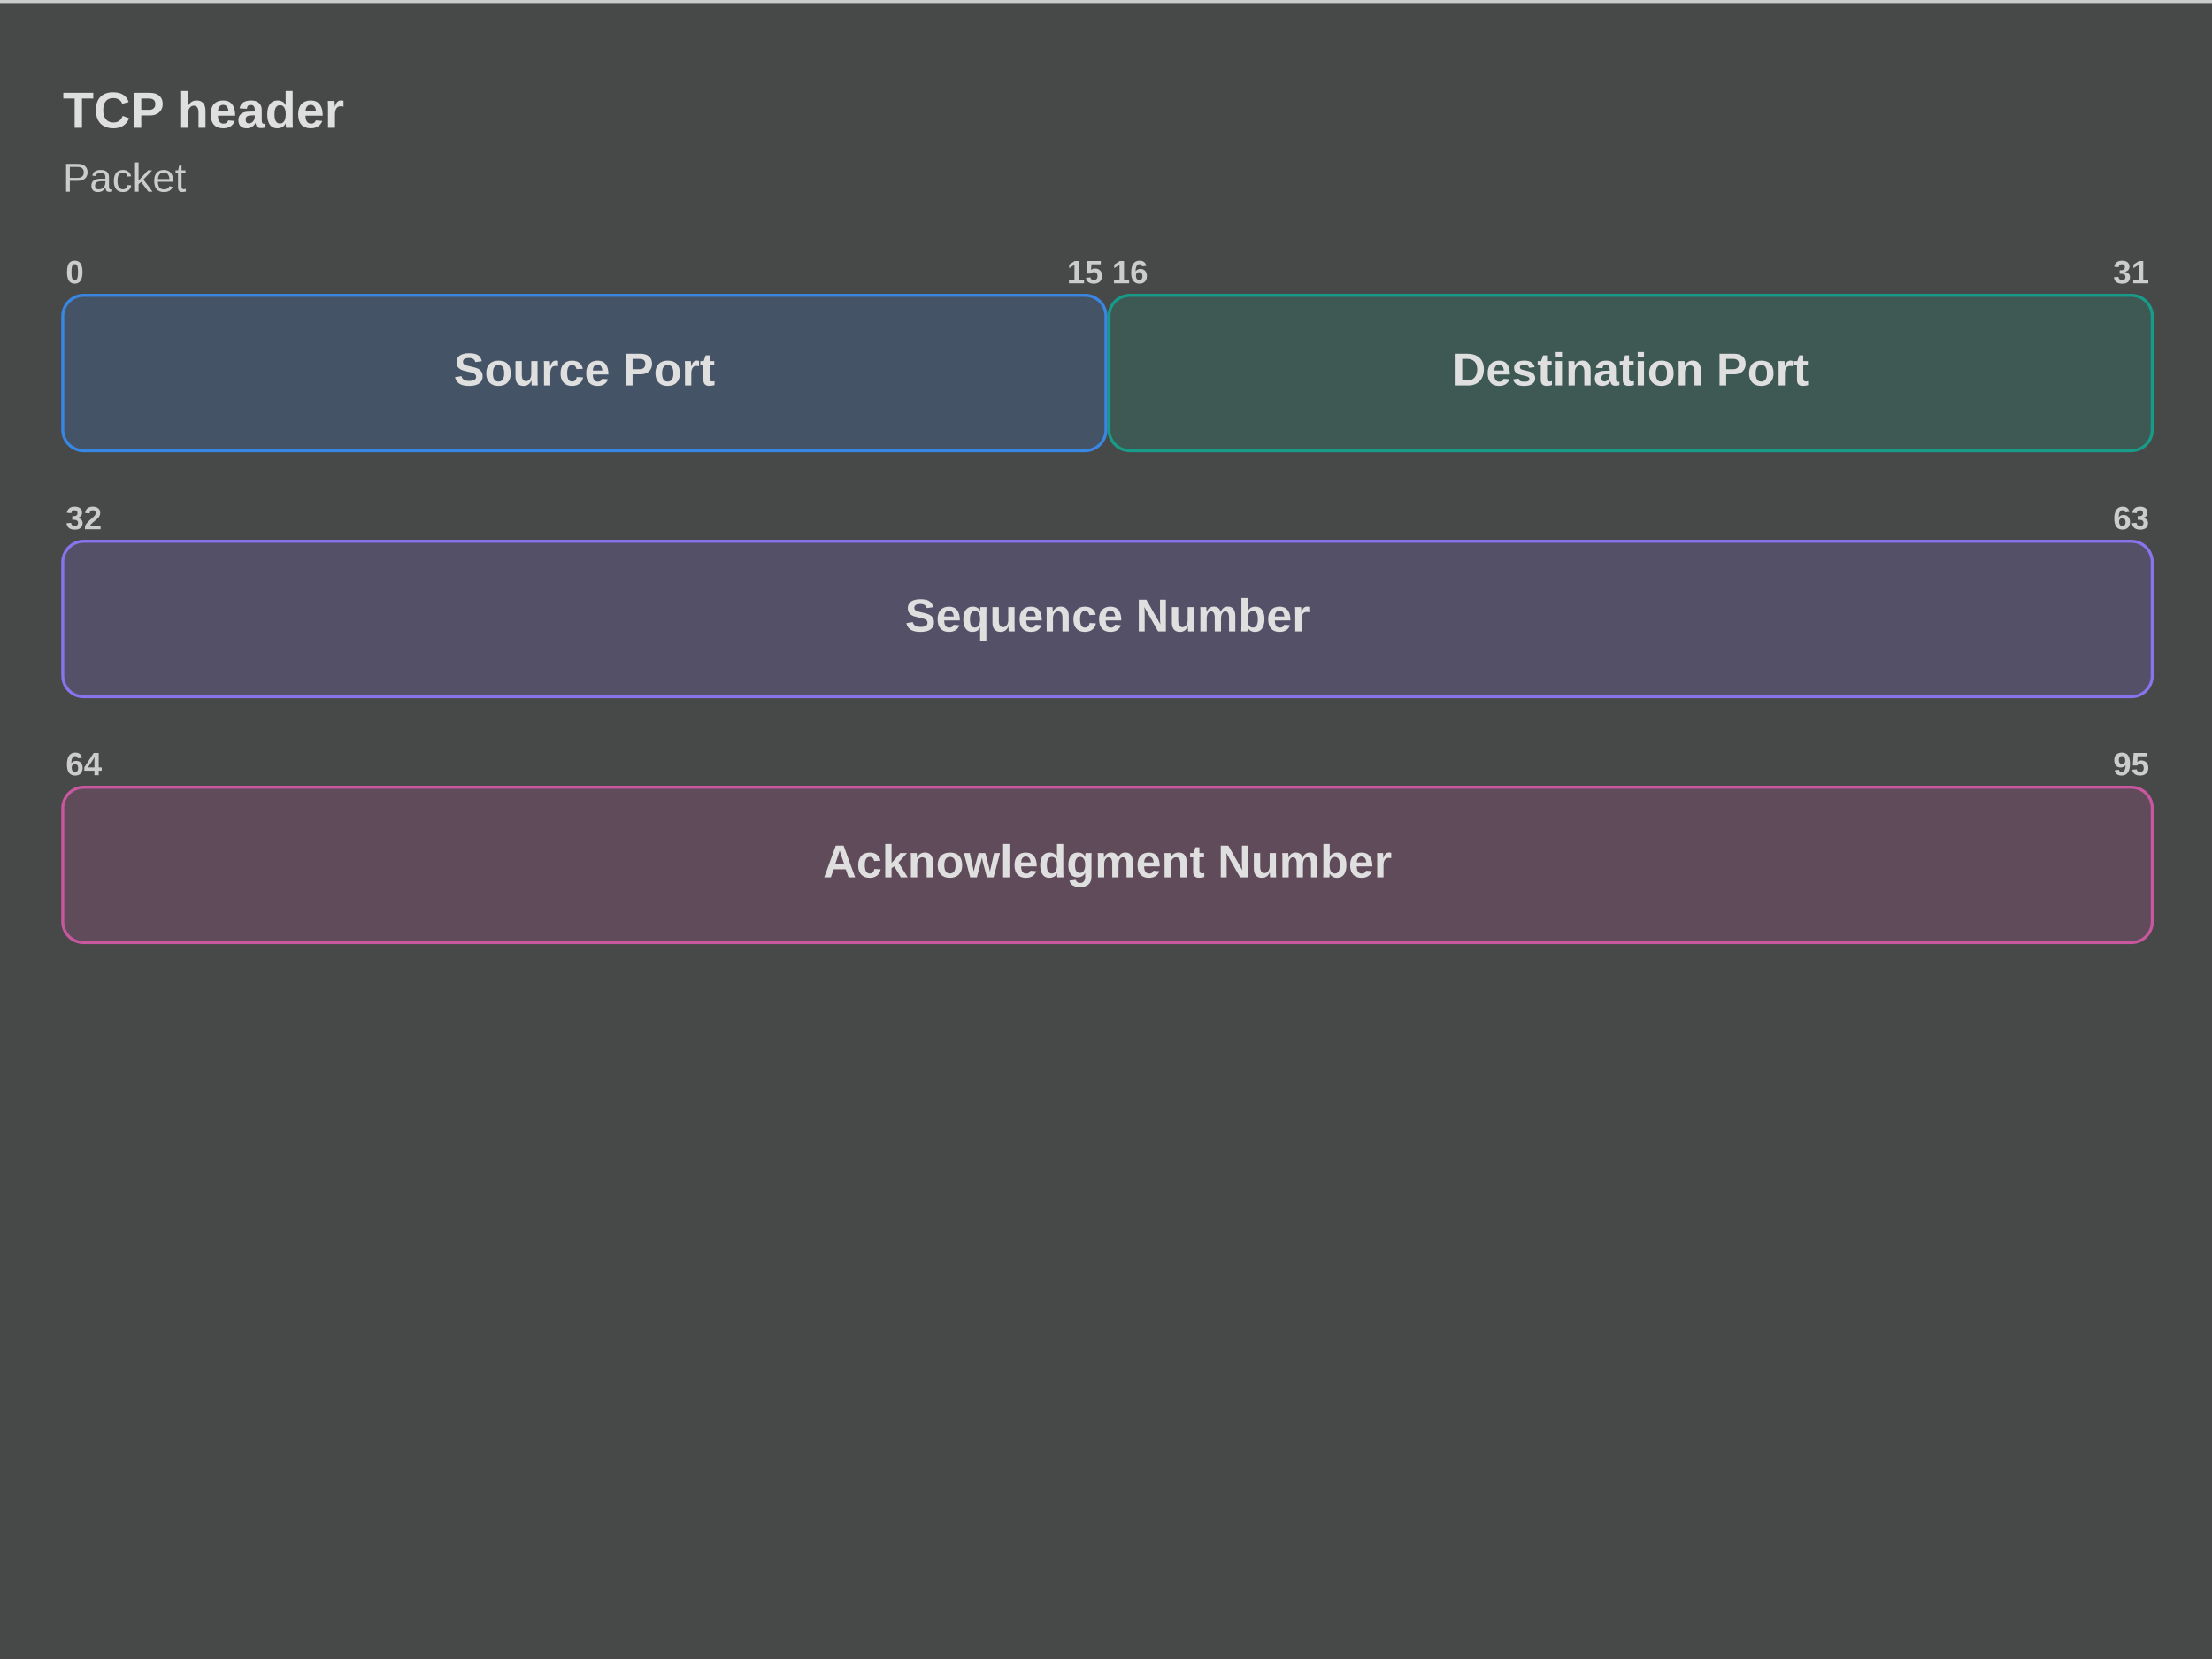
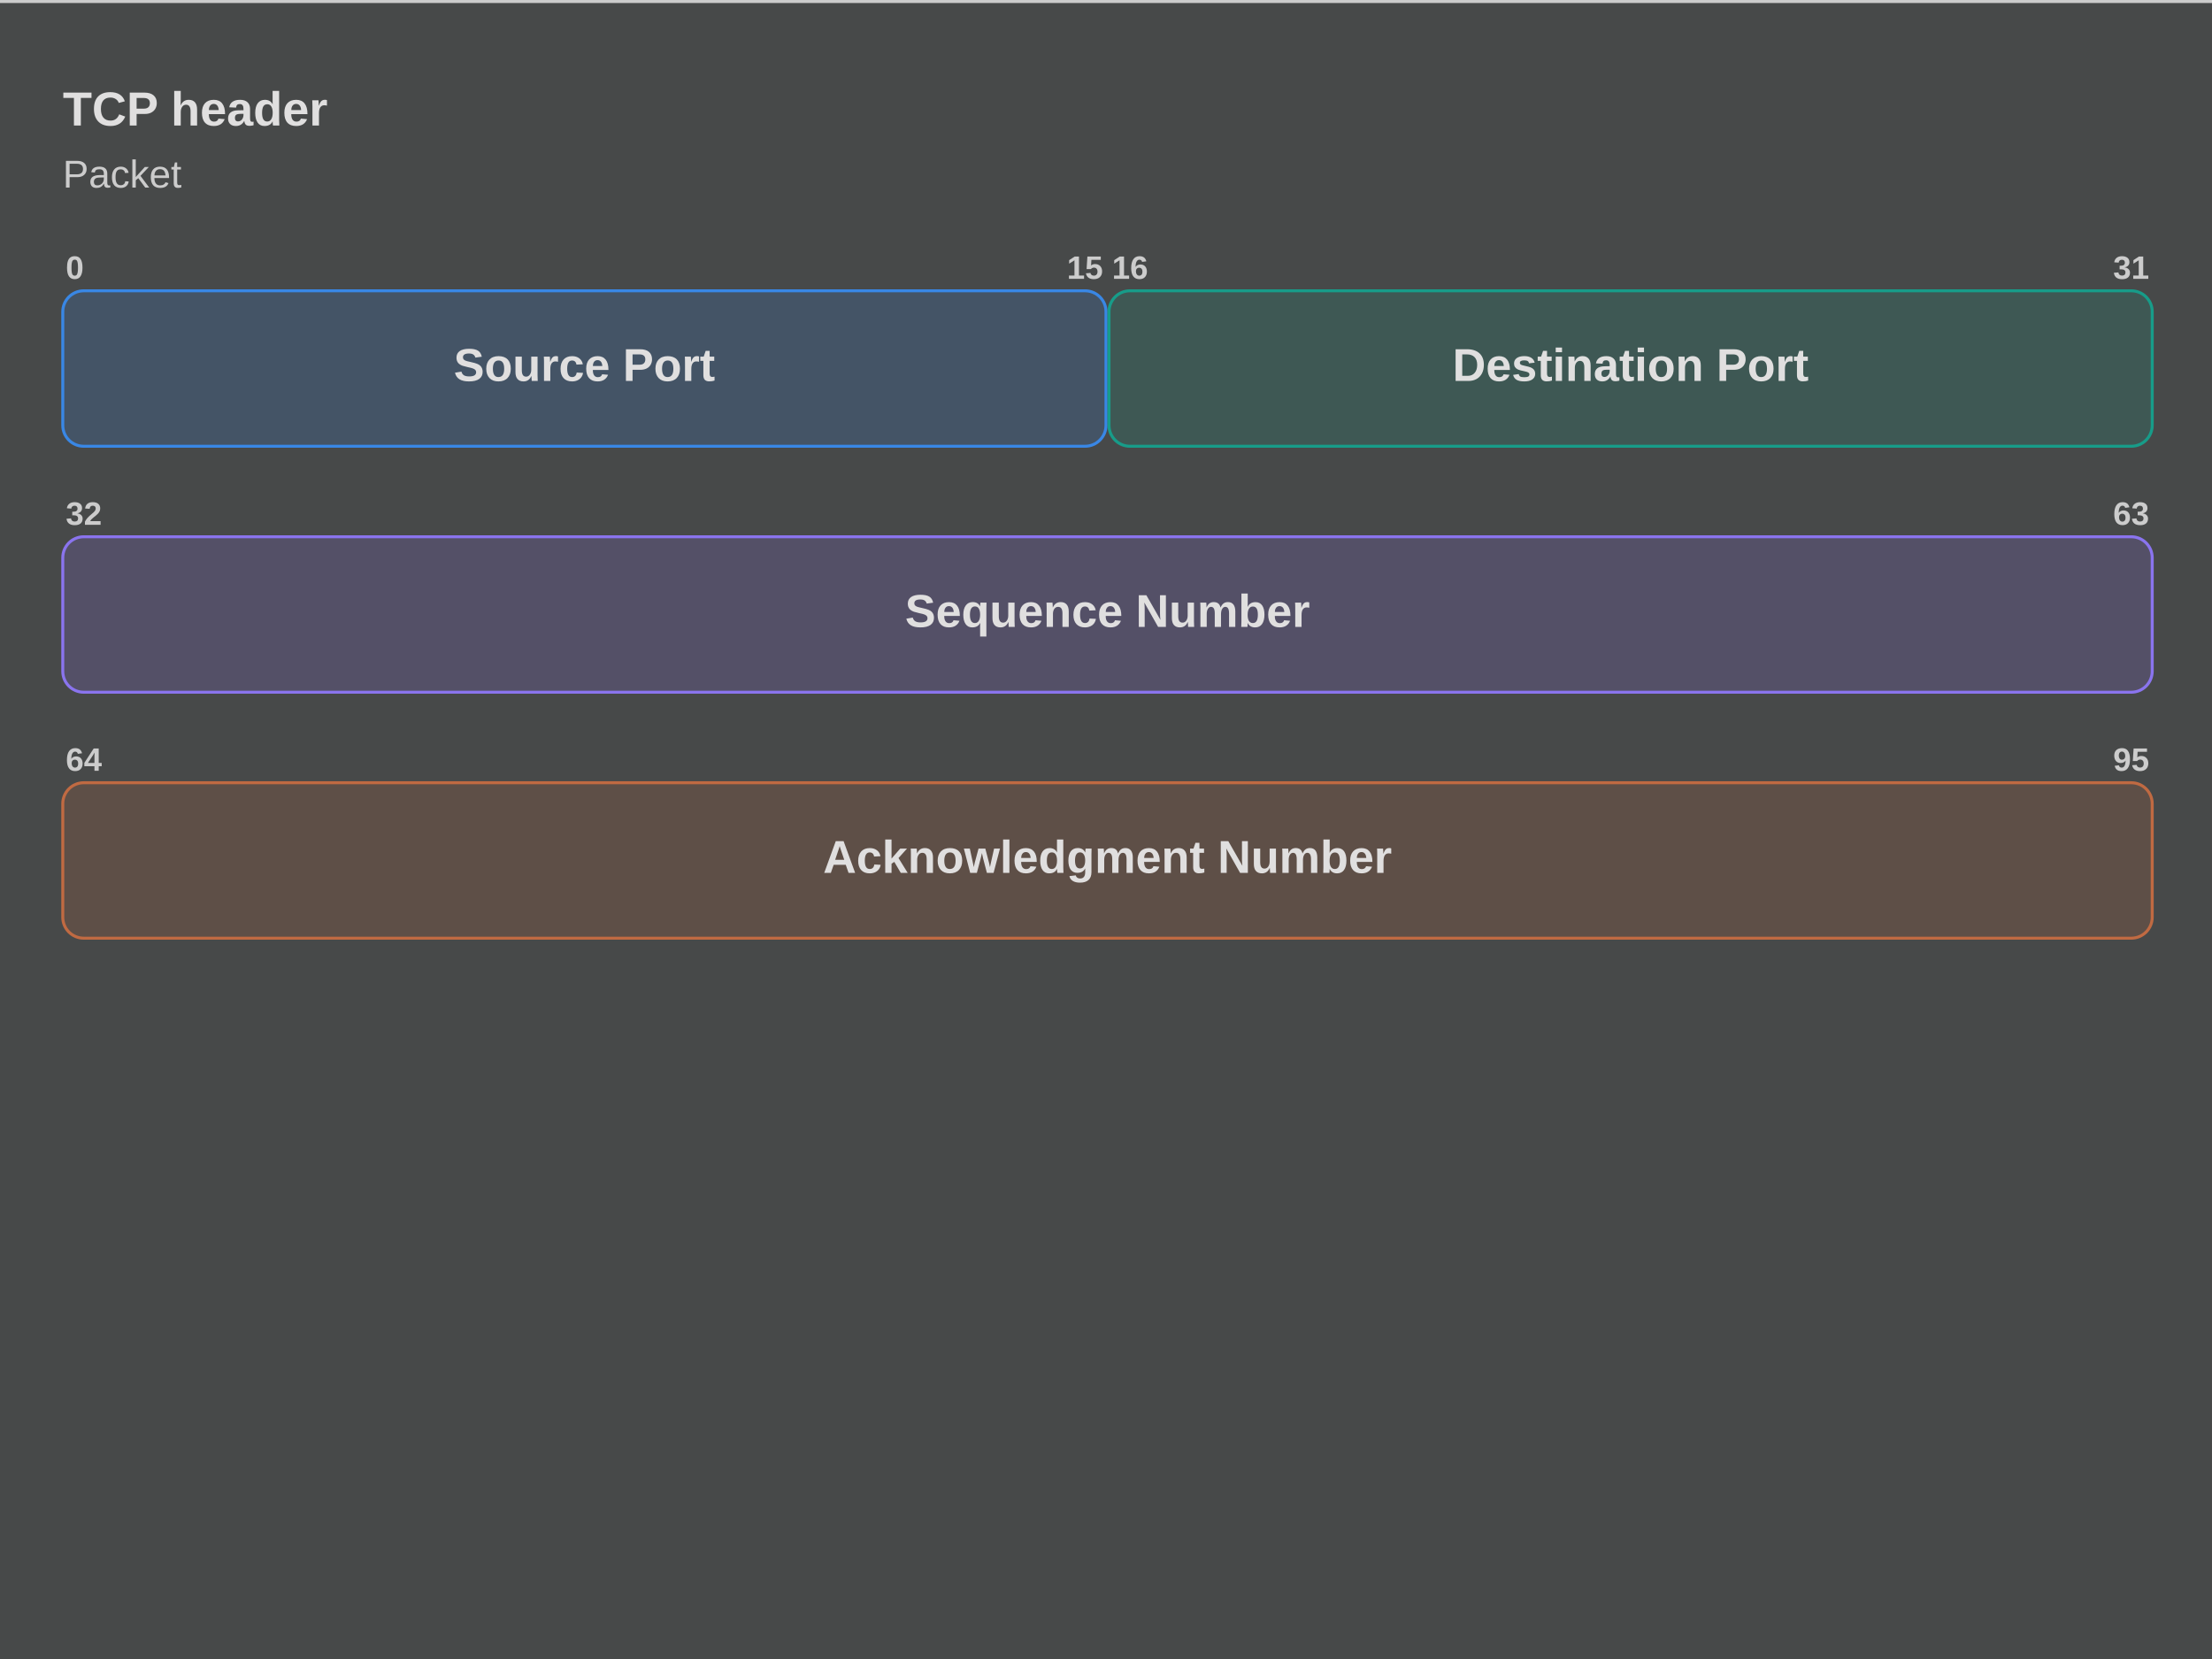
- <svg xmlns="http://www.w3.org/2000/svg" id="cfx-visual-a400e924" width="740" height="555" viewBox="9 0 740 555" role="img" aria-labelledby="cfx-visual-a400e924-title cfx-visual-a400e924-desc" preserveAspectRatio="xMidYMid meet" shape-rendering="geometricPrecision" text-rendering="geometricPrecision" data-cfx-look="graphite" style="max-width:100%;height:auto;display:block" data-cfx-label-layout="measured" data-cfx-label-count="14" data-cfx-label-dropped="0">
+ <svg xmlns="http://www.w3.org/2000/svg" id="cfx-visual-1c26ac4a" width="740" height="555" viewBox="9 0 740 555" role="img" aria-labelledby="cfx-visual-1c26ac4a-title cfx-visual-1c26ac4a-desc" preserveAspectRatio="xMidYMid meet" shape-rendering="geometricPrecision" text-rendering="geometricPrecision" data-cfx-look="graphite" style="max-width:100%;height:auto;display:block" data-cfx-label-layout="measured" data-cfx-label-count="14" data-cfx-label-dropped="0">
  <defs>
-     <style>#cfx-visual-a400e924 .cfx-guide-stroke,#cfx-visual-a400e924 .cfx-premium-stroke{vector-effect:non-scaling-stroke;shape-rendering:geometricPrecision}#cfx-visual-a400e924 text{text-rendering:geometricPrecision;-webkit-font-smoothing:antialiased}</style>
-     <clipPath id="cfx-visual-a400e924-visualCardClip">
+     <style>#cfx-visual-1c26ac4a .cfx-guide-stroke,#cfx-visual-1c26ac4a .cfx-premium-stroke{vector-effect:non-scaling-stroke;shape-rendering:geometricPrecision}#cfx-visual-1c26ac4a text{text-rendering:geometricPrecision;-webkit-font-smoothing:antialiased}</style>
+     <clipPath id="cfx-visual-1c26ac4a-visualCardClip">
      <rect x="0" y="0" width="760" height="570" rx="3" />
    </clipPath>
  </defs>
  <rect data-cfx-role="visual-background" width="100%" height="100%" fill="#333333" />
  <rect data-cfx-role="visual-card" class="cfx-guide-stroke" x="0.5" y="0.5" width="759" height="569" rx="3" fill="#474949" stroke="#CCCCCC" />
-   <text data-cfx-role="visual-title" x="30" y="42.75" fill="#E0DFDF" font-family="Calibri, Carlito, Segoe UI, Arial, system-ui, sans-serif" font-size="17" font-weight="700" data-cfx-label-original="TCP header" data-cfx-label-status="placed" data-cfx-label-x="30" data-cfx-label-y="30" data-cfx-label-width="79.729" data-cfx-label-height="17">TCP header</text>
-   <text data-cfx-role="visual-subtitle" x="30" y="64.125" fill="#CCCCCC" font-family="Calibri, Carlito, Segoe UI, Arial, system-ui, sans-serif" font-size="13.5" data-cfx-label-original="Packet" data-cfx-label-status="placed" data-cfx-label-x="30" data-cfx-label-y="54" data-cfx-label-width="35.728" data-cfx-label-height="13.5">Packet</text>
-   <rect data-cfx-role="packet-field" data-bit-start="0" data-bit-end="15" x="30" y="98.786" width="349" height="52" rx="7" fill="rgba(57,135,229,0.188)" stroke="#3987E5" />
-   <text data-cfx-role="packet-bit-start" x="31" y="94.786" text-anchor="start" fill="#CCCCCC" font-family="Calibri, Carlito, Segoe UI, Arial, system-ui, sans-serif" font-size="10.857" font-weight="700" data-cfx-label-original="0" data-cfx-label-status="placed" data-cfx-label-x="31" data-cfx-label-y="86.643" data-cfx-label-width="5.503" data-cfx-label-height="10.857">0</text>
-   <text data-cfx-role="packet-bit-end" x="378" y="94.786" text-anchor="end" fill="#CCCCCC" font-family="Calibri, Carlito, Segoe UI, Arial, system-ui, sans-serif" font-size="10.857" font-weight="700" data-cfx-label-original="15" data-cfx-label-status="placed" data-cfx-label-x="366.995" data-cfx-label-y="86.643" data-cfx-label-width="11.005" data-cfx-label-height="10.857">15</text>
-   <text data-cfx-role="visual-text" x="204.5" y="128.946" text-anchor="middle" fill="#E0DFDF" font-family="Calibri, Carlito, Segoe UI, Arial, system-ui, sans-serif" font-size="15.429" font-weight="700" data-cfx-label-original="Source Port" data-cfx-label-status="placed" data-cfx-label-x="167.532" data-cfx-label-y="117.374" data-cfx-label-width="73.936" data-cfx-label-height="15.429">Source Port</text>
-   <rect data-cfx-role="packet-field" data-bit-start="16" data-bit-end="31" x="380" y="98.786" width="349" height="52" rx="7" fill="rgba(23,156,137,0.188)" stroke="#179C89" />
-   <text data-cfx-role="packet-bit-start" x="381" y="94.786" text-anchor="start" fill="#CCCCCC" font-family="Calibri, Carlito, Segoe UI, Arial, system-ui, sans-serif" font-size="10.857" font-weight="700" data-cfx-label-original="16" data-cfx-label-status="placed" data-cfx-label-x="381" data-cfx-label-y="86.643" data-cfx-label-width="11.005" data-cfx-label-height="10.857">16</text>
-   <text data-cfx-role="packet-bit-end" x="728" y="94.786" text-anchor="end" fill="#CCCCCC" font-family="Calibri, Carlito, Segoe UI, Arial, system-ui, sans-serif" font-size="10.857" font-weight="700" data-cfx-label-original="31" data-cfx-label-status="placed" data-cfx-label-x="716.995" data-cfx-label-y="86.643" data-cfx-label-width="11.005" data-cfx-label-height="10.857">31</text>
-   <text data-cfx-role="visual-text" x="554.5" y="128.946" text-anchor="middle" fill="#E0DFDF" font-family="Calibri, Carlito, Segoe UI, Arial, system-ui, sans-serif" font-size="15.429" font-weight="700" data-cfx-label-original="Destination Port" data-cfx-label-status="placed" data-cfx-label-x="502.276" data-cfx-label-y="117.374" data-cfx-label-width="104.447" data-cfx-label-height="15.429">Destination Port</text>
-   <rect data-cfx-role="packet-field" data-bit-start="32" data-bit-end="63" x="30" y="181.071" width="699" height="52" rx="7" fill="rgba(138,116,238,0.188)" stroke="#8A74EE" />
-   <text data-cfx-role="packet-bit-start" x="31" y="177.071" text-anchor="start" fill="#CCCCCC" font-family="Calibri, Carlito, Segoe UI, Arial, system-ui, sans-serif" font-size="10.857" font-weight="700" data-cfx-label-original="32" data-cfx-label-status="placed" data-cfx-label-x="31" data-cfx-label-y="168.928" data-cfx-label-width="11.005" data-cfx-label-height="10.857">32</text>
-   <text data-cfx-role="packet-bit-end" x="728" y="177.071" text-anchor="end" fill="#CCCCCC" font-family="Calibri, Carlito, Segoe UI, Arial, system-ui, sans-serif" font-size="10.857" font-weight="700" data-cfx-label-original="63" data-cfx-label-status="placed" data-cfx-label-x="716.995" data-cfx-label-y="168.928" data-cfx-label-width="11.005" data-cfx-label-height="10.857">63</text>
-   <text data-cfx-role="visual-text" x="379.5" y="211.231" text-anchor="middle" fill="#E0DFDF" font-family="Calibri, Carlito, Segoe UI, Arial, system-ui, sans-serif" font-size="15.429" font-weight="700" data-cfx-label-original="Sequence Number" data-cfx-label-status="placed" data-cfx-label-x="320.549" data-cfx-label-y="199.659" data-cfx-label-width="117.902" data-cfx-label-height="15.429">Sequence Number</text>
-   <rect data-cfx-role="packet-field" data-bit-start="64" data-bit-end="95" x="30" y="263.357" width="699" height="52" rx="7" fill="rgba(201,87,159,0.188)" stroke="#C9579F" />
-   <text data-cfx-role="packet-bit-start" x="31" y="259.357" text-anchor="start" fill="#CCCCCC" font-family="Calibri, Carlito, Segoe UI, Arial, system-ui, sans-serif" font-size="10.857" font-weight="700" data-cfx-label-original="64" data-cfx-label-status="placed" data-cfx-label-x="31" data-cfx-label-y="251.214" data-cfx-label-width="11.005" data-cfx-label-height="10.857">64</text>
-   <text data-cfx-role="packet-bit-end" x="728" y="259.357" text-anchor="end" fill="#CCCCCC" font-family="Calibri, Carlito, Segoe UI, Arial, system-ui, sans-serif" font-size="10.857" font-weight="700" data-cfx-label-original="95" data-cfx-label-status="placed" data-cfx-label-x="716.995" data-cfx-label-y="251.214" data-cfx-label-width="11.005" data-cfx-label-height="10.857">95</text>
-   <text data-cfx-role="visual-text" x="379.5" y="293.517" text-anchor="middle" fill="#E0DFDF" font-family="Calibri, Carlito, Segoe UI, Arial, system-ui, sans-serif" font-size="15.429" font-weight="700" data-cfx-label-original="Acknowledgment Number" data-cfx-label-status="placed" data-cfx-label-x="295.39" data-cfx-label-y="281.945" data-cfx-label-width="168.22" data-cfx-label-height="15.429">Acknowledgment Number</text>
+   <text data-cfx-role="visual-title" x="30" y="42" fill="#E0DFDF" font-family="Calibri, Carlito, Segoe UI, Arial, system-ui, sans-serif" font-size="16" font-weight="700" data-cfx-label-original="TCP header" data-cfx-label-status="placed" data-cfx-label-x="30" data-cfx-label-y="30" data-cfx-label-width="75.039" data-cfx-label-height="16">TCP header</text>
+   <text data-cfx-role="visual-subtitle" x="30" y="62.75" fill="#CCCCCC" font-family="Calibri, Carlito, Segoe UI, Arial, system-ui, sans-serif" font-size="13" data-cfx-label-original="Packet" data-cfx-label-status="placed" data-cfx-label-x="30" data-cfx-label-y="53" data-cfx-label-width="34.404" data-cfx-label-height="13">Packet</text>
+   <rect data-cfx-role="packet-field" data-bit-start="0" data-bit-end="15" x="30" y="97.286" width="349" height="52" rx="7" fill="rgba(57,135,229,0.188)" stroke="#3987E5" />
+   <text data-cfx-role="packet-bit-start" x="31" y="93.286" text-anchor="start" fill="#CCCCCC" font-family="Calibri, Carlito, Segoe UI, Arial, system-ui, sans-serif" font-size="10.857" font-weight="700" data-cfx-label-original="0" data-cfx-label-status="placed" data-cfx-label-x="31" data-cfx-label-y="85.143" data-cfx-label-width="5.503" data-cfx-label-height="10.857">0</text>
+   <text data-cfx-role="packet-bit-end" x="378" y="93.286" text-anchor="end" fill="#CCCCCC" font-family="Calibri, Carlito, Segoe UI, Arial, system-ui, sans-serif" font-size="10.857" font-weight="700" data-cfx-label-original="15" data-cfx-label-status="placed" data-cfx-label-x="366.995" data-cfx-label-y="85.143" data-cfx-label-width="11.005" data-cfx-label-height="10.857">15</text>
+   <text data-cfx-role="visual-text" x="204.5" y="127.446" text-anchor="middle" fill="#E0DFDF" font-family="Calibri, Carlito, Segoe UI, Arial, system-ui, sans-serif" font-size="15.429" font-weight="700" data-cfx-label-original="Source Port" data-cfx-label-status="placed" data-cfx-label-x="167.532" data-cfx-label-y="115.874" data-cfx-label-width="73.936" data-cfx-label-height="15.429">Source Port</text>
+   <rect data-cfx-role="packet-field" data-bit-start="16" data-bit-end="31" x="380" y="97.286" width="349" height="52" rx="7" fill="rgba(23,156,137,0.188)" stroke="#179C89" />
+   <text data-cfx-role="packet-bit-start" x="381" y="93.286" text-anchor="start" fill="#CCCCCC" font-family="Calibri, Carlito, Segoe UI, Arial, system-ui, sans-serif" font-size="10.857" font-weight="700" data-cfx-label-original="16" data-cfx-label-status="placed" data-cfx-label-x="381" data-cfx-label-y="85.143" data-cfx-label-width="11.005" data-cfx-label-height="10.857">16</text>
+   <text data-cfx-role="packet-bit-end" x="728" y="93.286" text-anchor="end" fill="#CCCCCC" font-family="Calibri, Carlito, Segoe UI, Arial, system-ui, sans-serif" font-size="10.857" font-weight="700" data-cfx-label-original="31" data-cfx-label-status="placed" data-cfx-label-x="716.995" data-cfx-label-y="85.143" data-cfx-label-width="11.005" data-cfx-label-height="10.857">31</text>
+   <text data-cfx-role="visual-text" x="554.5" y="127.446" text-anchor="middle" fill="#E0DFDF" font-family="Calibri, Carlito, Segoe UI, Arial, system-ui, sans-serif" font-size="15.429" font-weight="700" data-cfx-label-original="Destination Port" data-cfx-label-status="placed" data-cfx-label-x="502.276" data-cfx-label-y="115.874" data-cfx-label-width="104.447" data-cfx-label-height="15.429">Destination Port</text>
+   <rect data-cfx-role="packet-field" data-bit-start="32" data-bit-end="63" x="30" y="179.571" width="699" height="52" rx="7" fill="rgba(138,116,238,0.188)" stroke="#8A74EE" />
+   <text data-cfx-role="packet-bit-start" x="31" y="175.571" text-anchor="start" fill="#CCCCCC" font-family="Calibri, Carlito, Segoe UI, Arial, system-ui, sans-serif" font-size="10.857" font-weight="700" data-cfx-label-original="32" data-cfx-label-status="placed" data-cfx-label-x="31" data-cfx-label-y="167.428" data-cfx-label-width="11.005" data-cfx-label-height="10.857">32</text>
+   <text data-cfx-role="packet-bit-end" x="728" y="175.571" text-anchor="end" fill="#CCCCCC" font-family="Calibri, Carlito, Segoe UI, Arial, system-ui, sans-serif" font-size="10.857" font-weight="700" data-cfx-label-original="63" data-cfx-label-status="placed" data-cfx-label-x="716.995" data-cfx-label-y="167.428" data-cfx-label-width="11.005" data-cfx-label-height="10.857">63</text>
+   <text data-cfx-role="visual-text" x="379.5" y="209.731" text-anchor="middle" fill="#E0DFDF" font-family="Calibri, Carlito, Segoe UI, Arial, system-ui, sans-serif" font-size="15.429" font-weight="700" data-cfx-label-original="Sequence Number" data-cfx-label-status="placed" data-cfx-label-x="320.549" data-cfx-label-y="198.159" data-cfx-label-width="117.902" data-cfx-label-height="15.429">Sequence Number</text>
+   <rect data-cfx-role="packet-field" data-bit-start="64" data-bit-end="95" x="30" y="261.857" width="699" height="52" rx="7" fill="rgba(192,106,66,0.188)" stroke="#C06A42" />
+   <text data-cfx-role="packet-bit-start" x="31" y="257.857" text-anchor="start" fill="#CCCCCC" font-family="Calibri, Carlito, Segoe UI, Arial, system-ui, sans-serif" font-size="10.857" font-weight="700" data-cfx-label-original="64" data-cfx-label-status="placed" data-cfx-label-x="31" data-cfx-label-y="249.714" data-cfx-label-width="11.005" data-cfx-label-height="10.857">64</text>
+   <text data-cfx-role="packet-bit-end" x="728" y="257.857" text-anchor="end" fill="#CCCCCC" font-family="Calibri, Carlito, Segoe UI, Arial, system-ui, sans-serif" font-size="10.857" font-weight="700" data-cfx-label-original="95" data-cfx-label-status="placed" data-cfx-label-x="716.995" data-cfx-label-y="249.714" data-cfx-label-width="11.005" data-cfx-label-height="10.857">95</text>
+   <text data-cfx-role="visual-text" x="379.5" y="292.017" text-anchor="middle" fill="#E0DFDF" font-family="Calibri, Carlito, Segoe UI, Arial, system-ui, sans-serif" font-size="15.429" font-weight="700" data-cfx-label-original="Acknowledgment Number" data-cfx-label-status="placed" data-cfx-label-x="295.39" data-cfx-label-y="280.445" data-cfx-label-width="168.22" data-cfx-label-height="15.429">Acknowledgment Number</text>
</svg>
